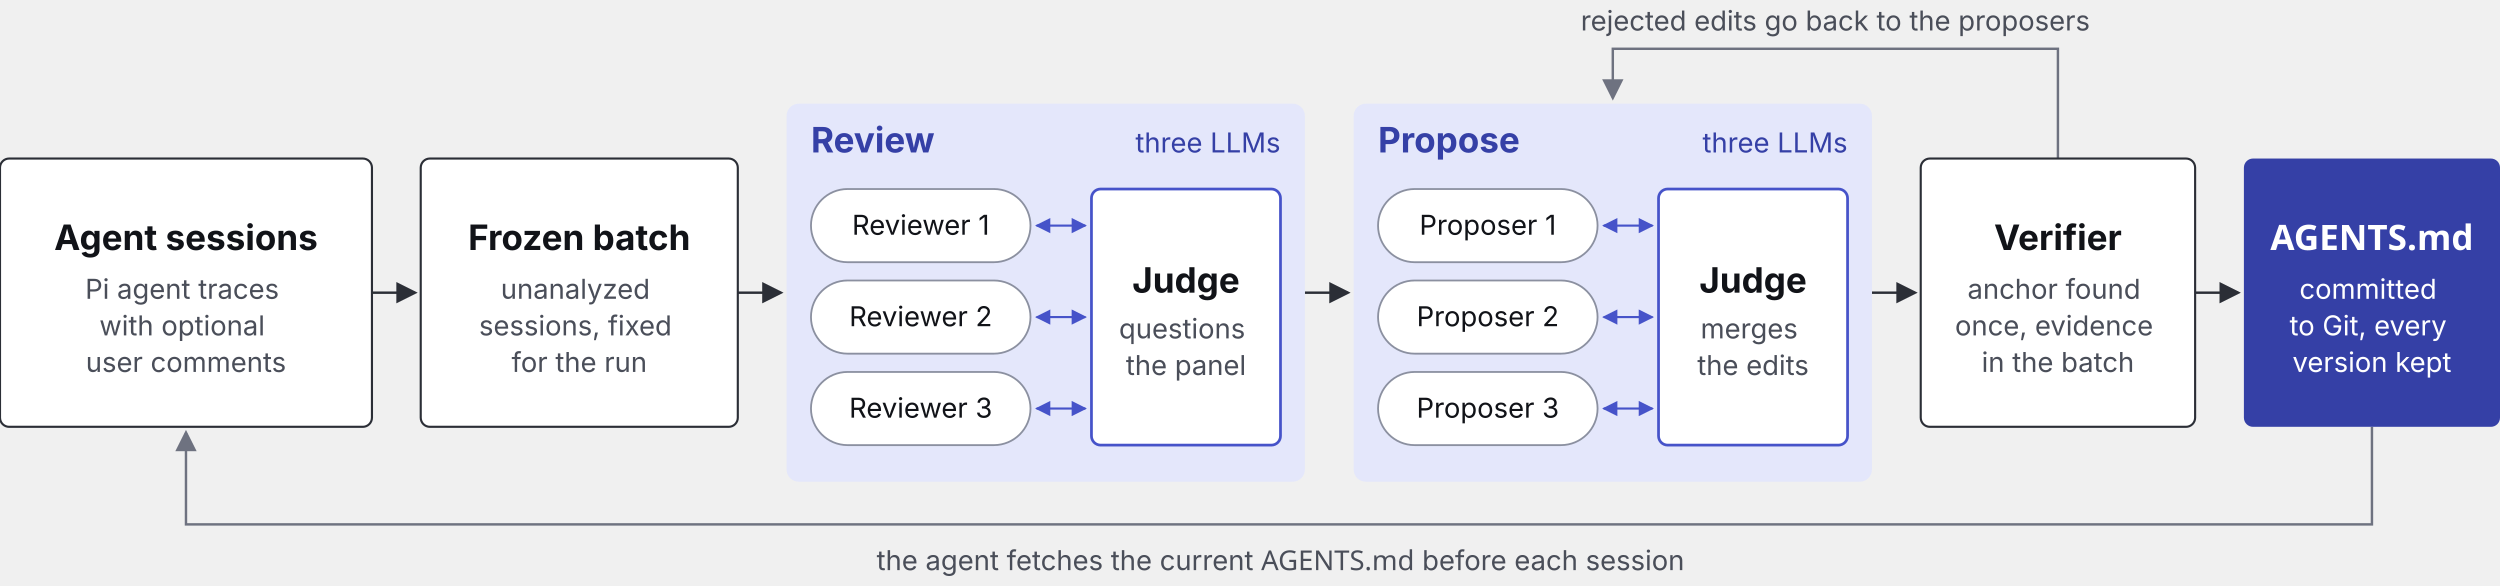
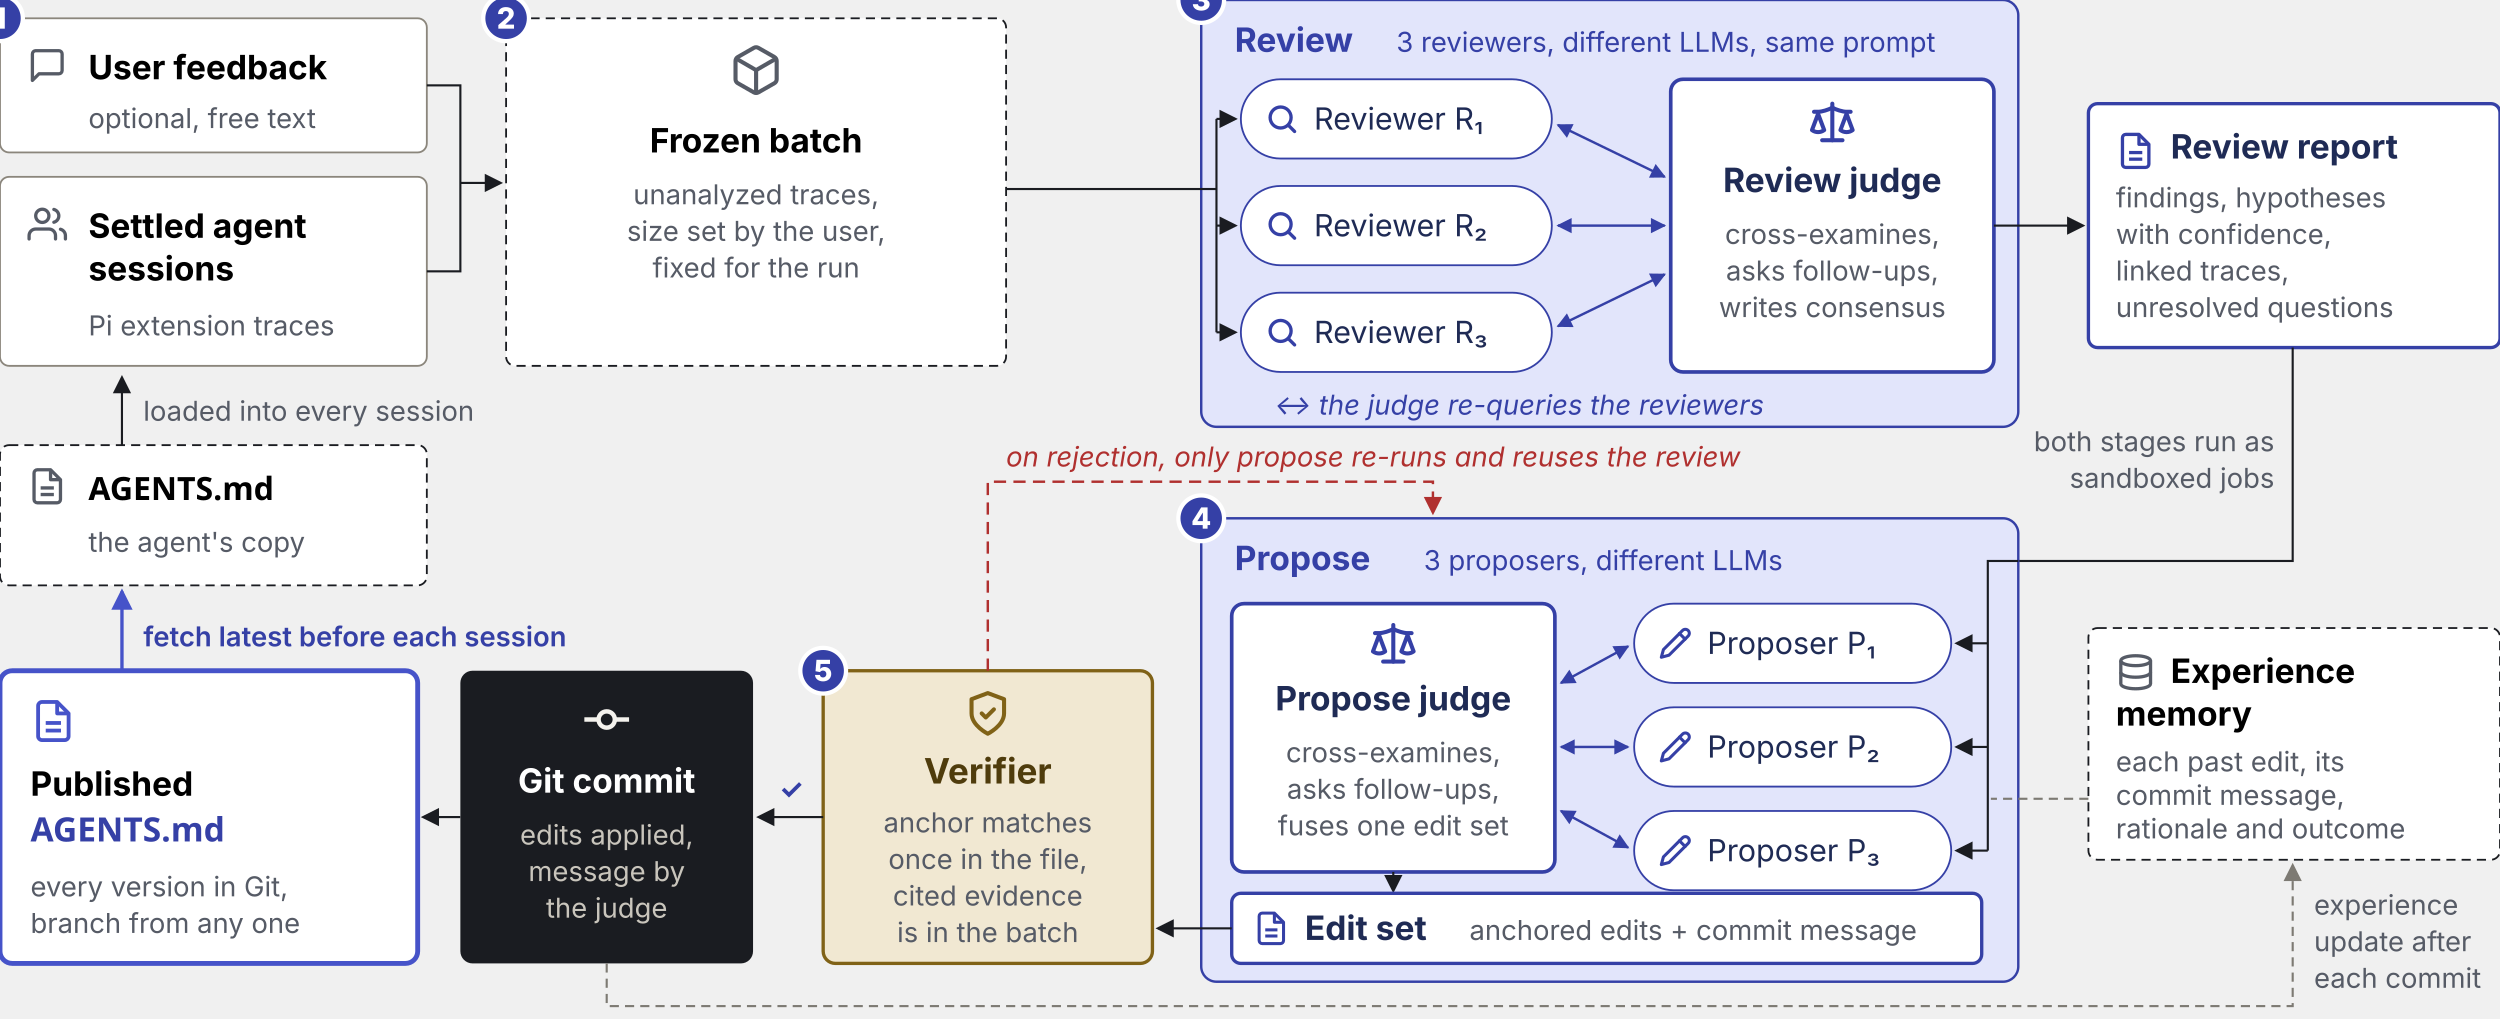
- <svg viewBox="0 0 820 192" font-family="Inter" aria-label="Hone pipeline">
+ <svg viewBox="0 0 820 334" font-family="Inter" aria-label="Hone architecture">
  <defs>
-     <marker id="ah" markerWidth="7" markerHeight="7" refX="6" refY="3.5" orient="auto-start-reverse" markerUnits="userSpaceOnUse" viewBox="0 0 7 7">
-       <path d="M0,0 L7,3.5 L0,7 z" fill="#2b2e36" />
-     </marker>
-     <marker id="ag" markerWidth="7" markerHeight="7" refX="6" refY="3.5" orient="auto" markerUnits="userSpaceOnUse" viewBox="0 0 7 7">
-       <path d="M0,0 L7,3.5 L0,7 z" fill="#6e7280" />
-     </marker>
-     <marker id="ab" markerWidth="5" markerHeight="5" refX="4.5" refY="2.5" orient="auto-start-reverse" markerUnits="userSpaceOnUse" viewBox="0 0 5 5">
-       <path d="M0,0 L5,2.5 L0,5 z" fill="#4653c9" />
-     </marker>
+     <marker id="a-ink" markerWidth="6" markerHeight="6" refX="5" refY="3" orient="auto" markerUnits="userSpaceOnUse" viewBox="0 0 6 6">
+       <path d="M0,0 L6,3 L0,6 z" fill="#1a1c21" />
+     </marker>
+     <marker id="a-rev" markerWidth="5" markerHeight="5" refX="4.5" refY="2.5" orient="auto-start-reverse" markerUnits="userSpaceOnUse" viewBox="0 0 5 5">
+       <path d="M0,0 L5,2.5 L0,5 z" fill="#3540a6" />
+     </marker>
+     <marker id="a-pro" markerWidth="5" markerHeight="5" refX="4.5" refY="2.5" orient="auto-start-reverse" markerUnits="userSpaceOnUse" viewBox="0 0 5 5">
+       <path d="M0,0 L5,2.5 L0,5 z" fill="#3540a6" />
+     </marker>
+     <marker id="a-gray" markerWidth="6" markerHeight="6" refX="5" refY="3" orient="auto" markerUnits="userSpaceOnUse" viewBox="0 0 6 6">
+       <path d="M0,0 L6,3 L0,6 z" fill="#7d7a73" />
+     </marker>
+     <marker id="a-rej" markerWidth="6" markerHeight="6" refX="5" refY="3" orient="auto" markerUnits="userSpaceOnUse" viewBox="0 0 6 6">
+       <path d="M0,0 L6,3 L0,6 z" fill="#b0302f" />
+     </marker>
+     <marker id="a-acc" markerWidth="7" markerHeight="7" refX="6" refY="3.5" orient="auto" markerUnits="userSpaceOnUse" viewBox="0 0 7 7">
+       <path d="M0,0 L7,3.5 L0,7 z" fill="#4653c9" />
+     </marker>
+     <symbol id="i-msg" viewBox="0 0 24 24">
+       <path d="M21 15a2 2 0 0 1-2 2H7l-4 4V5a2 2 0 0 1 2-2h14a2 2 0 0 1 2 2z" fill="none" stroke="currentColor" stroke-width="2" stroke-linejoin="round" />
+     </symbol>
+     <symbol id="i-users" viewBox="0 0 24 24">
+       <g fill="none" stroke="currentColor" stroke-width="2" stroke-linecap="round">
+         <path d="M17 21v-2a4 4 0 0 0-4-4H5a4 4 0 0 0-4 4v2" />
+         <circle cx="9" cy="7" r="4" />
+         <path d="M23 21v-2a4 4 0 0 0-3-3.87" />
+         <path d="M16 3.13a4 4 0 0 1 0 7.75" />
+       </g>
+     </symbol>
+     <symbol id="i-pkg" viewBox="0 0 24 24">
+       <g fill="none" stroke="currentColor" stroke-width="1.8" stroke-linejoin="round">
+         <path d="M21 16V8a2 2 0 0 0-1-1.73l-7-4a2 2 0 0 0-2 0l-7 4A2 2 0 0 0 3 8v8a2 2 0 0 0 1 1.73l7 4a2 2 0 0 0 2 0l7-4A2 2 0 0 0 21 16z" />
+         <polyline points="3.27 6.96 12 12.01 20.73 6.96" />
+         <line x1="12" y1="22.08" x2="12" y2="12" />
+       </g>
+     </symbol>
+     <symbol id="i-file" viewBox="0 0 24 24">
+       <g fill="none" stroke="currentColor" stroke-width="2" stroke-linejoin="round">
+         <path d="M14 2H6a2 2 0 0 0-2 2v16a2 2 0 0 0 2 2h12a2 2 0 0 0 2-2V8z" />
+         <polyline points="14 2 14 8 20 8" />
+         <line x1="16" y1="13" x2="8" y2="13" />
+         <line x1="16" y1="17" x2="8" y2="17" />
+       </g>
+     </symbol>
+     <symbol id="i-db" viewBox="0 0 24 24">
+       <g fill="none" stroke="currentColor" stroke-width="2">
+         <ellipse cx="12" cy="5" rx="9" ry="3" />
+         <path d="M3 5v14c0 1.66 4.03 3 9 3s9-1.34 9-3V5" />
+         <path d="M3 12c0 1.66 4.03 3 9 3s9-1.34 9-3" />
+       </g>
+     </symbol>
+     <symbol id="i-search" viewBox="0 0 24 24">
+       <g fill="none" stroke="currentColor" stroke-width="2.4" stroke-linecap="round">
+         <circle cx="11" cy="11" r="7.5" />
+         <line x1="21" y1="21" x2="16.65" y2="16.65" />
+       </g>
+     </symbol>
+     <symbol id="i-scale" viewBox="0 0 24 24">
+       <g fill="none" stroke="currentColor" stroke-width="2" stroke-linecap="round" stroke-linejoin="round">
+         <path d="m16 16 3-8 3 8c-.87.65-1.920 1-3 1s-2.13-.35-3-1Z" />
+         <path d="m2 16 3-8 3 8c-.87.65-1.92 1-3 1s-2.13-.35-3-1Z" />
+         <path d="M7 21h10" />
+         <path d="M12 3v18" />
+         <path d="M3 7h2c2 0 5-1 7-2 2 1 5 2 7 2h2" />
+       </g>
+     </symbol>
+     <symbol id="i-pen" viewBox="0 0 24 24">
+       <g fill="none" stroke="currentColor" stroke-width="2.2" stroke-linecap="round" stroke-linejoin="round">
+         <path d="M17 3a2.85 2.83 0 1 1 4 4L7.5 20.5 2 22l1.5-5.5Z" />
+         <path d="m15 5 4 4" />
+       </g>
+     </symbol>
+     <symbol id="i-shield" viewBox="0 0 24 24">
+       <g fill="none" stroke="currentColor" stroke-width="2" stroke-linecap="round" stroke-linejoin="round">
+         <path d="M12 22s8-4 8-10V5l-8-3-8 3v7c0 6 8 10 8 10z" />
+         <path d="m9 12 2 2 4-4" />
+       </g>
+     </symbol>
+     <symbol id="i-git" viewBox="0 0 24 24">
+       <g fill="none" stroke="currentColor" stroke-width="2.2">
+         <circle cx="12" cy="12" r="4" />
+         <line x1="1" y1="12" x2="8" y2="12" />
+         <line x1="16" y1="12" x2="23" y2="12" />
+       </g>
+     </symbol>
+     <symbol id="i-code" viewBox="0 0 24 24">
+       <g fill="none" stroke="currentColor" stroke-width="2.2" stroke-linecap="round" stroke-linejoin="round">
+         <polyline points="16 18 22 12 16 6" />
+         <polyline points="8 6 2 12 8 18" />
+       </g>
+     </symbol>
+     <g id="stg">
+       <circle r="7.5" fill="#3540a6" stroke="#ffffff" stroke-width="1.4" />
+     </g>
  </defs>
-   <path d="M675 52 V16 H529 V32" fill="none" stroke="#6e7280" stroke-width="0.8" marker-end="url(#ag)" />
-   <text x="602" y="10" font-size="9" fill="#4a4e59" text-anchor="middle">rejected edits go back to the proposers</text>
-   <path d="M778 140 V172 H61 V142" fill="none" stroke="#6e7280" stroke-width="0.8" marker-end="url(#ag)" />
-   <text x="420" y="187" font-size="9" fill="#4a4e59" text-anchor="middle">the agent fetches the current <tspan font-family="JetBrains Mono">AGENTS.md</tspan> before each session</text>
-   <g stroke="#2b2e36" stroke-width="0.8" fill="none" marker-end="url(#ah)">
-     <path d="M122 96 H136" />
-     <path d="M242 96 H256" />
-     <path d="M428 96 H442" />
-     <path d="M614 96 H628" />
-     <path d="M720 96 H734" />
-   </g>
-   <rect x="0" y="52" width="122" height="88" rx="3" fill="#fff" stroke="#2b2e36" stroke-width="0.7" />
-   <g text-anchor="middle" fill="#111318">
-     <text x="61" y="82" font-size="11.5" font-weight="700">Agent sessions</text>
-     <text font-size="9" fill="#4a4e59">
-       <tspan x="61" y="98">Pi agent traces</tspan>
-       <tspan x="61" y="110">with optional</tspan>
-       <tspan x="61" y="122">user comments</tspan>
-     </text>
-   </g>
-   <rect x="138" y="52" width="104" height="88" rx="3" fill="#fff" stroke="#2b2e36" stroke-width="0.7" />
-   <g text-anchor="middle" fill="#111318">
-     <text x="190" y="82" font-size="11.5" font-weight="700">Frozen batch</text>
-     <text font-size="9" fill="#4a4e59">
-       <tspan x="190" y="98">unanalyzed</tspan>
-       <tspan x="190" y="110">sessions, fixed</tspan>
-       <tspan x="190" y="122">for the run</tspan>
-     </text>
-   </g>
-   <g id="grp">
-     <rect x="258" y="34" width="170" height="124" rx="4" fill="#e4e7fb" />
-     <text x="266" y="50" font-size="11.5" font-weight="700" fill="#3540a6">Review</text>
-     <text x="420" y="50" font-size="9" fill="#3540a6" text-anchor="end">three LLMs</text>
-     <g fill="#fff" stroke="#8b90a0" stroke-width="0.6">
-       <rect x="266" y="62" width="72" height="24" rx="12" />
-       <rect x="266" y="92" width="72" height="24" rx="12" />
-       <rect x="266" y="122" width="72" height="24" rx="12" />
-     </g>
-     <g font-size="9" fill="#111318" text-anchor="middle">
-       <text x="302" y="77">Reviewer 1</text>
-       <text x="302" y="107">Reviewer 2</text>
-       <text x="302" y="137">Reviewer 3</text>
-     </g>
-     <g stroke="#4653c9" stroke-width="0.7" marker-start="url(#ab)" marker-end="url(#ab)">
-       <path d="M340 74 H356" />
-       <path d="M340 104 H356" />
-       <path d="M340 134 H356" />
-     </g>
-     <rect x="358" y="62" width="62" height="84" rx="3" fill="#fff" stroke="#4653c9" stroke-width="0.9" />
-     <g text-anchor="middle">
-       <text x="389" y="96" font-size="11.5" font-weight="700" fill="#111318">Judge</text>
-       <text font-size="9" fill="#4a4e59">
-         <tspan x="389" y="111">questions</tspan>
-         <tspan x="389" y="123">the panel</tspan>
-       </text>
-     </g>
-   </g>
-   <g transform="translate(186 0)">
-     <rect x="258" y="34" width="170" height="124" rx="4" fill="#e4e7fb" />
-     <text x="266" y="50" font-size="11.5" font-weight="700" fill="#3540a6">Propose</text>
-     <text x="420" y="50" font-size="9" fill="#3540a6" text-anchor="end">three LLMs</text>
-     <g fill="#fff" stroke="#8b90a0" stroke-width="0.6">
-       <rect x="266" y="62" width="72" height="24" rx="12" />
-       <rect x="266" y="92" width="72" height="24" rx="12" />
-       <rect x="266" y="122" width="72" height="24" rx="12" />
-     </g>
-     <g font-size="9" fill="#111318" text-anchor="middle">
-       <text x="302" y="77">Proposer 1</text>
-       <text x="302" y="107">Proposer 2</text>
-       <text x="302" y="137">Proposer 3</text>
-     </g>
-     <g stroke="#4653c9" stroke-width="0.7" marker-start="url(#ab)" marker-end="url(#ab)">
-       <path d="M340 74 H356" />
-       <path d="M340 104 H356" />
-       <path d="M340 134 H356" />
-     </g>
-     <rect x="358" y="62" width="62" height="84" rx="3" fill="#fff" stroke="#4653c9" stroke-width="0.9" />
-     <g text-anchor="middle">
-       <text x="389" y="96" font-size="11.5" font-weight="700" fill="#111318">Judge</text>
-       <text font-size="9" fill="#4a4e59">
-         <tspan x="389" y="111">merges</tspan>
-         <tspan x="389" y="123">the edits</tspan>
-       </text>
-     </g>
-   </g>
-   <rect x="630" y="52" width="90" height="88" rx="3" fill="#fff" stroke="#2b2e36" stroke-width="0.7" />
-   <g text-anchor="middle" fill="#111318">
-     <text x="675" y="82" font-size="11.5" font-weight="700">Verifier</text>
-     <text font-size="9" fill="#4a4e59">
-       <tspan x="675" y="98">anchor found</tspan>
-       <tspan x="675" y="110">once, evidence</tspan>
-       <tspan x="675" y="122">in the batch</tspan>
-     </text>
-   </g>
-   <rect x="736" y="52" width="84" height="88" rx="3" fill="#3540a6" />
-   <g text-anchor="middle" fill="#fff">
-     <text x="778" y="82" font-size="11.5" font-weight="700" font-family="JetBrains Mono">AGENTS.md</text>
-     <text font-size="9">
-       <tspan x="778" y="98">committed</tspan>
-       <tspan x="778" y="110">to Git, every</tspan>
-       <tspan x="778" y="122">version kept</tspan>
-     </text>
-   </g>
+   <rect x="0" y="6" width="140" height="44" rx="3" fill="#ffffff" stroke="#8b867c" stroke-width="0.6" />
+   <use href="#i-msg" x="9" y="15" width="13" height="13" style="color:#565b66" />
+   <text x="29" y="26" font-size="11" font-weight="700">User feedback</text>
+   <text x="29" y="42" font-size="9" fill="#565b66">optional, free text</text>
+   <rect x="0" y="58" width="140" height="62" rx="3" fill="#ffffff" stroke="#8b867c" stroke-width="0.6" />
+   <use href="#i-users" x="9" y="67" width="13" height="13" style="color:#565b66" />
+   <text x="29" y="78" font-size="11" font-weight="700">Settled agent</text>
+   <text x="29" y="92" font-size="11" font-weight="700">sessions</text>
+   <text x="29" y="110" font-size="9" fill="#565b66">Pi extension traces</text>
+   <path d="M140 28 H151 V89 H140" fill="none" stroke="#1a1c21" stroke-width="0.7" />
+   <line x1="151" y1="60" x2="164" y2="60" stroke="#1a1c21" stroke-width="0.7" marker-end="url(#a-ink)" />
+   <rect x="166" y="6" width="164" height="114" rx="3" fill="#ffffff" stroke="#1a1c21" stroke-width="0.6" stroke-dasharray="3 2" />
+   <use href="#i-pkg" x="239" y="14" width="18" height="18" style="color:#565b66" />
+   <text x="248" y="50" font-size="11" font-weight="700" text-anchor="middle">Frozen batch</text>
+   <text x="248" y="67" font-size="9" fill="#565b66" text-anchor="middle">unanalyzed traces,</text>
+   <text x="248" y="79" font-size="9" fill="#565b66" text-anchor="middle">size set by the user,</text>
+   <text x="248" y="91" font-size="9" fill="#565b66" text-anchor="middle">fixed for the run</text>
+   <rect x="394" y="0" width="268" height="140" rx="5" fill="#e2e5fb" stroke="#3540a6" stroke-width="0.8" />
+   <text x="405" y="17" font-size="11" font-weight="700" fill="#3540a6">Review</text>
+   <text x="458" y="17" font-size="9" fill="#3540a6">3 reviewers, different LLMs, same prompt</text>
+   <line x1="330" y1="62" x2="399" y2="62" stroke="#1a1c21" stroke-width="0.7" />
+   <path d="M399 39 V109" fill="none" stroke="#1a1c21" stroke-width="0.7" />
+   <line x1="399" y1="39" x2="405" y2="39" stroke="#1a1c21" stroke-width="0.7" marker-end="url(#a-ink)" />
+   <line x1="399" y1="74" x2="405" y2="74" stroke="#1a1c21" stroke-width="0.7" marker-end="url(#a-ink)" />
+   <line x1="399" y1="109" x2="405" y2="109" stroke="#1a1c21" stroke-width="0.7" marker-end="url(#a-ink)" />
+   <g font-size="10">
+     <rect x="407" y="26" width="102" height="26" rx="13" fill="#fff" stroke="#3540a6" stroke-width="0.6" />
+     <use href="#i-search" x="415" y="33.5" width="11" height="11" style="color:#3540a6" />
+     <text x="431" y="42.5" fill="#1f2b55">Reviewer R₁</text>
+     <rect x="407" y="61" width="102" height="26" rx="13" fill="#fff" stroke="#3540a6" stroke-width="0.6" />
+     <use href="#i-search" x="415" y="68.5" width="11" height="11" style="color:#3540a6" />
+     <text x="431" y="77.5" fill="#1f2b55">Reviewer R₂</text>
+     <rect x="407" y="96" width="102" height="26" rx="13" fill="#fff" stroke="#3540a6" stroke-width="0.6" />
+     <use href="#i-search" x="415" y="103.5" width="11" height="11" style="color:#3540a6" />
+     <text x="431" y="112.5" fill="#1f2b55">Reviewer R₃</text>
+   </g>
+   <g stroke="#3540a6" stroke-width="0.8" fill="none" marker-start="url(#a-rev)" marker-end="url(#a-rev)">
+     <line x1="511" y1="41" x2="546" y2="58" />
+     <line x1="511" y1="74" x2="546" y2="74" />
+     <line x1="511" y1="107" x2="546" y2="90" />
+   </g>
+   <rect x="548" y="26" width="106" height="96" rx="4" fill="#fff" stroke="#3540a6" stroke-width="1.2" />
+   <use href="#i-scale" x="593" y="32" width="16" height="16" style="color:#3540a6" />
+   <text x="601" y="63" font-size="11" font-weight="700" text-anchor="middle" fill="#1f2b55">Review judge</text>
+   <text x="601" y="80" font-size="9" text-anchor="middle" fill="#565b66">cross-examines,</text>
+   <text x="601" y="92" font-size="9" text-anchor="middle" fill="#565b66">asks follow-ups,</text>
+   <text x="601" y="104" font-size="9" text-anchor="middle" fill="#565b66">writes consensus</text>
+   <text x="418" y="136" font-size="9" font-style="italic" fill="#3540a6">↔ the judge re-queries the reviewers</text>
+   <line x1="654" y1="74" x2="683" y2="74" stroke="#1a1c21" stroke-width="0.7" marker-end="url(#a-ink)" />
+   <rect x="685" y="34" width="135" height="80" rx="3" fill="#fff" stroke="#3540a6" stroke-width="1.1" />
+   <use href="#i-file" x="694" y="43" width="13" height="13" style="color:#3540a6" />
+   <text x="712" y="52" font-size="11" font-weight="700" fill="#1f2b55">Review report</text>
+   <text x="694" y="68" font-size="9" fill="#565b66">findings, hypotheses</text>
+   <text x="694" y="80" font-size="9" fill="#565b66">with confidence,</text>
+   <text x="694" y="92" font-size="9" fill="#565b66">linked traces,</text>
+   <text x="694" y="104" font-size="9" fill="#565b66">unresolved questions</text>
+   <text x="746" y="148" font-size="9" fill="#565b66" text-anchor="end">both stages run as</text>
+   <text x="746" y="160" font-size="9" fill="#565b66" text-anchor="end">sandboxed jobs</text>
+   <path d="M752 114 V184 H652 V279" fill="none" stroke="#1a1c21" stroke-width="0.7" />
+   <rect x="394" y="170" width="268" height="152" rx="5" fill="#e2e5fb" stroke="#3540a6" stroke-width="0.8" />
+   <path d="M662 184 H652 V279" fill="none" stroke="#1a1c21" stroke-width="0.7" />
+   <line x1="652" y1="211" x2="642" y2="211" stroke="#1a1c21" stroke-width="0.7" marker-end="url(#a-ink)" />
+   <line x1="652" y1="245" x2="642" y2="245" stroke="#1a1c21" stroke-width="0.7" marker-end="url(#a-ink)" />
+   <line x1="652" y1="279" x2="642" y2="279" stroke="#1a1c21" stroke-width="0.7" marker-end="url(#a-ink)" />
+   <text x="405" y="187" font-size="11" font-weight="700" fill="#3540a6">Propose</text>
+   <text x="467" y="187" font-size="9" fill="#3540a6">3 proposers, different LLMs</text>
+   <g font-size="10">
+     <rect x="536" y="198" width="104" height="26" rx="13" fill="#fff" stroke="#3540a6" stroke-width="0.6" />
+     <use href="#i-pen" x="544" y="205.5" width="11" height="11" style="color:#3540a6" />
+     <text x="560" y="214.5" fill="#1f2b55">Proposer P₁</text>
+     <rect x="536" y="232" width="104" height="26" rx="13" fill="#fff" stroke="#3540a6" stroke-width="0.6" />
+     <use href="#i-pen" x="544" y="239.5" width="11" height="11" style="color:#3540a6" />
+     <text x="560" y="248.5" fill="#1f2b55">Proposer P₂</text>
+     <rect x="536" y="266" width="104" height="26" rx="13" fill="#fff" stroke="#3540a6" stroke-width="0.6" />
+     <use href="#i-pen" x="544" y="273.5" width="11" height="11" style="color:#3540a6" />
+     <text x="560" y="282.5" fill="#1f2b55">Proposer P₃</text>
+   </g>
+   <g stroke="#3540a6" stroke-width="0.8" fill="none" marker-start="url(#a-pro)" marker-end="url(#a-pro)">
+     <line x1="534" y1="212" x2="512" y2="224" />
+     <line x1="534" y1="245" x2="512" y2="245" />
+     <line x1="534" y1="278" x2="512" y2="266" />
+   </g>
+   <rect x="404" y="198" width="106" height="88" rx="4" fill="#fff" stroke="#3540a6" stroke-width="1.2" />
+   <use href="#i-scale" x="449" y="203" width="16" height="16" style="color:#3540a6" />
+   <text x="457" y="233" font-size="11" font-weight="700" text-anchor="middle" fill="#1f2b55">Propose judge</text>
+   <text x="457" y="250" font-size="9" text-anchor="middle" fill="#565b66">cross-examines,</text>
+   <text x="457" y="262" font-size="9" text-anchor="middle" fill="#565b66">asks follow-ups,</text>
+   <text x="457" y="274" font-size="9" text-anchor="middle" fill="#565b66">fuses one edit set</text>
+   <line x1="457" y1="286" x2="457" y2="292" stroke="#1a1c21" stroke-width="0.7" marker-end="url(#a-ink)" />
+   <rect x="404" y="293" width="246" height="23" rx="3" fill="#fff" stroke="#3540a6" stroke-width="1.1" />
+   <use href="#i-file" x="411" y="298.5" width="12" height="12" style="color:#3540a6" />
+   <text x="428" y="308.3" font-size="11" font-weight="700" fill="#1f2b55">Edit set</text>
+   <text x="482" y="308.3" font-size="9" fill="#565b66">anchored edits + commit message</text>
+   <rect x="685" y="206" width="135" height="76" rx="3" fill="#ffffff" stroke="#1a1c21" stroke-width="0.6" stroke-dasharray="3 2" />
+   <use href="#i-db" x="694" y="214" width="13" height="13" style="color:#565b66" />
+   <text x="712" y="224" font-size="11" font-weight="700">Experience</text>
+   <text x="694" y="238" font-size="11" font-weight="700">memory</text>
+   <text x="694" y="253" font-size="9" fill="#565b66">each past edit, its</text>
+   <text x="694" y="264" font-size="9" fill="#565b66">commit message,</text>
+   <text x="694" y="275" font-size="9" fill="#565b66">rationale and outcome</text>
+   <line x1="685" y1="262" x2="653" y2="262" stroke="#7d7a73" stroke-width="0.7" stroke-dasharray="3 2" />
+   <path d="M404 304.5 H380" fill="none" stroke="#1a1c21" stroke-width="0.7" marker-end="url(#a-ink)" />
+   <rect x="270" y="220" width="108" height="96" rx="4" fill="#f1e8d2" stroke="#806217" stroke-width="1.1" />
+   <use href="#i-shield" x="316" y="226" width="16" height="16" style="color:#806217" />
+   <text x="324" y="257" font-size="11.5" font-weight="700" text-anchor="middle" fill="#4f3c0c">Verifier</text>
+   <text x="324" y="273" font-size="9" text-anchor="middle" fill="#565b66">anchor matches</text>
+   <text x="324" y="285" font-size="9" text-anchor="middle" fill="#565b66">once in the file,</text>
+   <text x="324" y="297" font-size="9" text-anchor="middle" fill="#565b66">cited evidence</text>
+   <text x="324" y="309" font-size="9" text-anchor="middle" fill="#565b66">is in the batch</text>
+   <path d="M324 220 V158 H470 V168" fill="none" stroke="#b0302f" stroke-width="0.8" stroke-dasharray="4 2.4" marker-end="url(#a-rej)" />
+   <text x="330" y="153" font-size="9" font-style="italic" fill="#b0302f">on rejection, only propose re-runs and reuses the review</text>
+   <line x1="270" y1="268" x2="249" y2="268" stroke="#1a1c21" stroke-width="0.7" marker-end="url(#a-ink)" />
+   <text x="259.5" y="262" font-size="9" font-weight="700" fill="#3540a6" text-anchor="middle">✓</text>
+   <rect x="151" y="220" width="96" height="96" rx="4" fill="#1a1c21" />
+   <use href="#i-git" x="191" y="228" width="16" height="16" style="color:#f4f2ed" />
+   <text x="199" y="260" font-size="11" font-weight="700" text-anchor="middle" fill="#fff">Git commit</text>
+   <text x="199" y="277" font-size="9" text-anchor="middle" fill="#c9c5bc">edits applied,</text>
+   <text x="199" y="289" font-size="9" text-anchor="middle" fill="#c9c5bc">message by</text>
+   <text x="199" y="301" font-size="9" text-anchor="middle" fill="#c9c5bc">the judge</text>
+   <line x1="151" y1="268" x2="139" y2="268" stroke="#1a1c21" stroke-width="0.7" marker-end="url(#a-ink)" />
+   <rect x="0" y="220" width="137" height="96" rx="4" fill="#fff" stroke="#4653c9" stroke-width="1.6" />
+   <use href="#i-file" x="10" y="229" width="15" height="15" style="color:#4653c9" />
+   <text x="10" y="261" font-size="11" font-weight="700">Published</text>
+   <text x="10" y="276" font-family="JetBrains Mono" font-size="11" font-weight="700" fill="#3540a6">AGENTS.md</text>
+   <text x="10" y="294" font-size="9" fill="#565b66">every version in Git,</text>
+   <text x="10" y="306" font-size="9" fill="#565b66">branch from any one</text>
+   <line x1="40" y1="220" x2="40" y2="194" stroke="#4653c9" stroke-width="1.1" marker-end="url(#a-acc)" />
+   <text x="47" y="212" font-size="9" fill="#3540a6" font-weight="600">fetch latest before each session</text>
+   <rect x="0" y="146" width="140" height="46" rx="3" fill="#ffffff" stroke="#1a1c21" stroke-width="0.6" stroke-dasharray="3 2" />
+   <use href="#i-file" x="9" y="153" width="13" height="13" style="color:#565b66" />
+   <text x="29" y="164" font-family="JetBrains Mono" font-size="10.5" font-weight="700">AGENTS.md</text>
+   <text x="29" y="181" font-size="9" fill="#565b66">the agent's copy</text>
+   <line x1="40" y1="146" x2="40" y2="124" stroke="#1a1c21" stroke-width="0.7" marker-end="url(#a-ink)" />
+   <text x="47" y="138" font-size="9" fill="#565b66">loaded into every session</text>
+   <path d="M199 316 V330 H752 V284" fill="none" stroke="#7d7a73" stroke-width="0.7" stroke-dasharray="3 2" marker-end="url(#a-gray)" />
+   <text x="759" y="300" font-size="9" fill="#565b66">experience</text>
+   <text x="759" y="312" font-size="9" fill="#565b66">update after</text>
+   <text x="759" y="324" font-size="9" fill="#565b66">each commit</text>
+   <use href="#stg" x="0" y="6" />
+   <text x="0" y="9.4" font-size="9.6" font-weight="800" fill="#fff" text-anchor="middle">1</text>
+   <use href="#stg" x="166" y="6" />
+   <text x="166" y="9.4" font-size="9.6" font-weight="800" fill="#fff" text-anchor="middle">2</text>
+   <use href="#stg" x="394" y="0" />
+   <text x="394" y="3.4" font-size="9.6" font-weight="800" fill="#fff" text-anchor="middle">3</text>
+   <use href="#stg" x="394" y="170" />
+   <text x="394" y="173.4" font-size="9.6" font-weight="800" fill="#fff" text-anchor="middle">4</text>
+   <use href="#stg" x="270" y="220" />
+   <text x="270" y="223.4" font-size="9.6" font-weight="800" fill="#fff" text-anchor="middle">5</text>
</svg>
